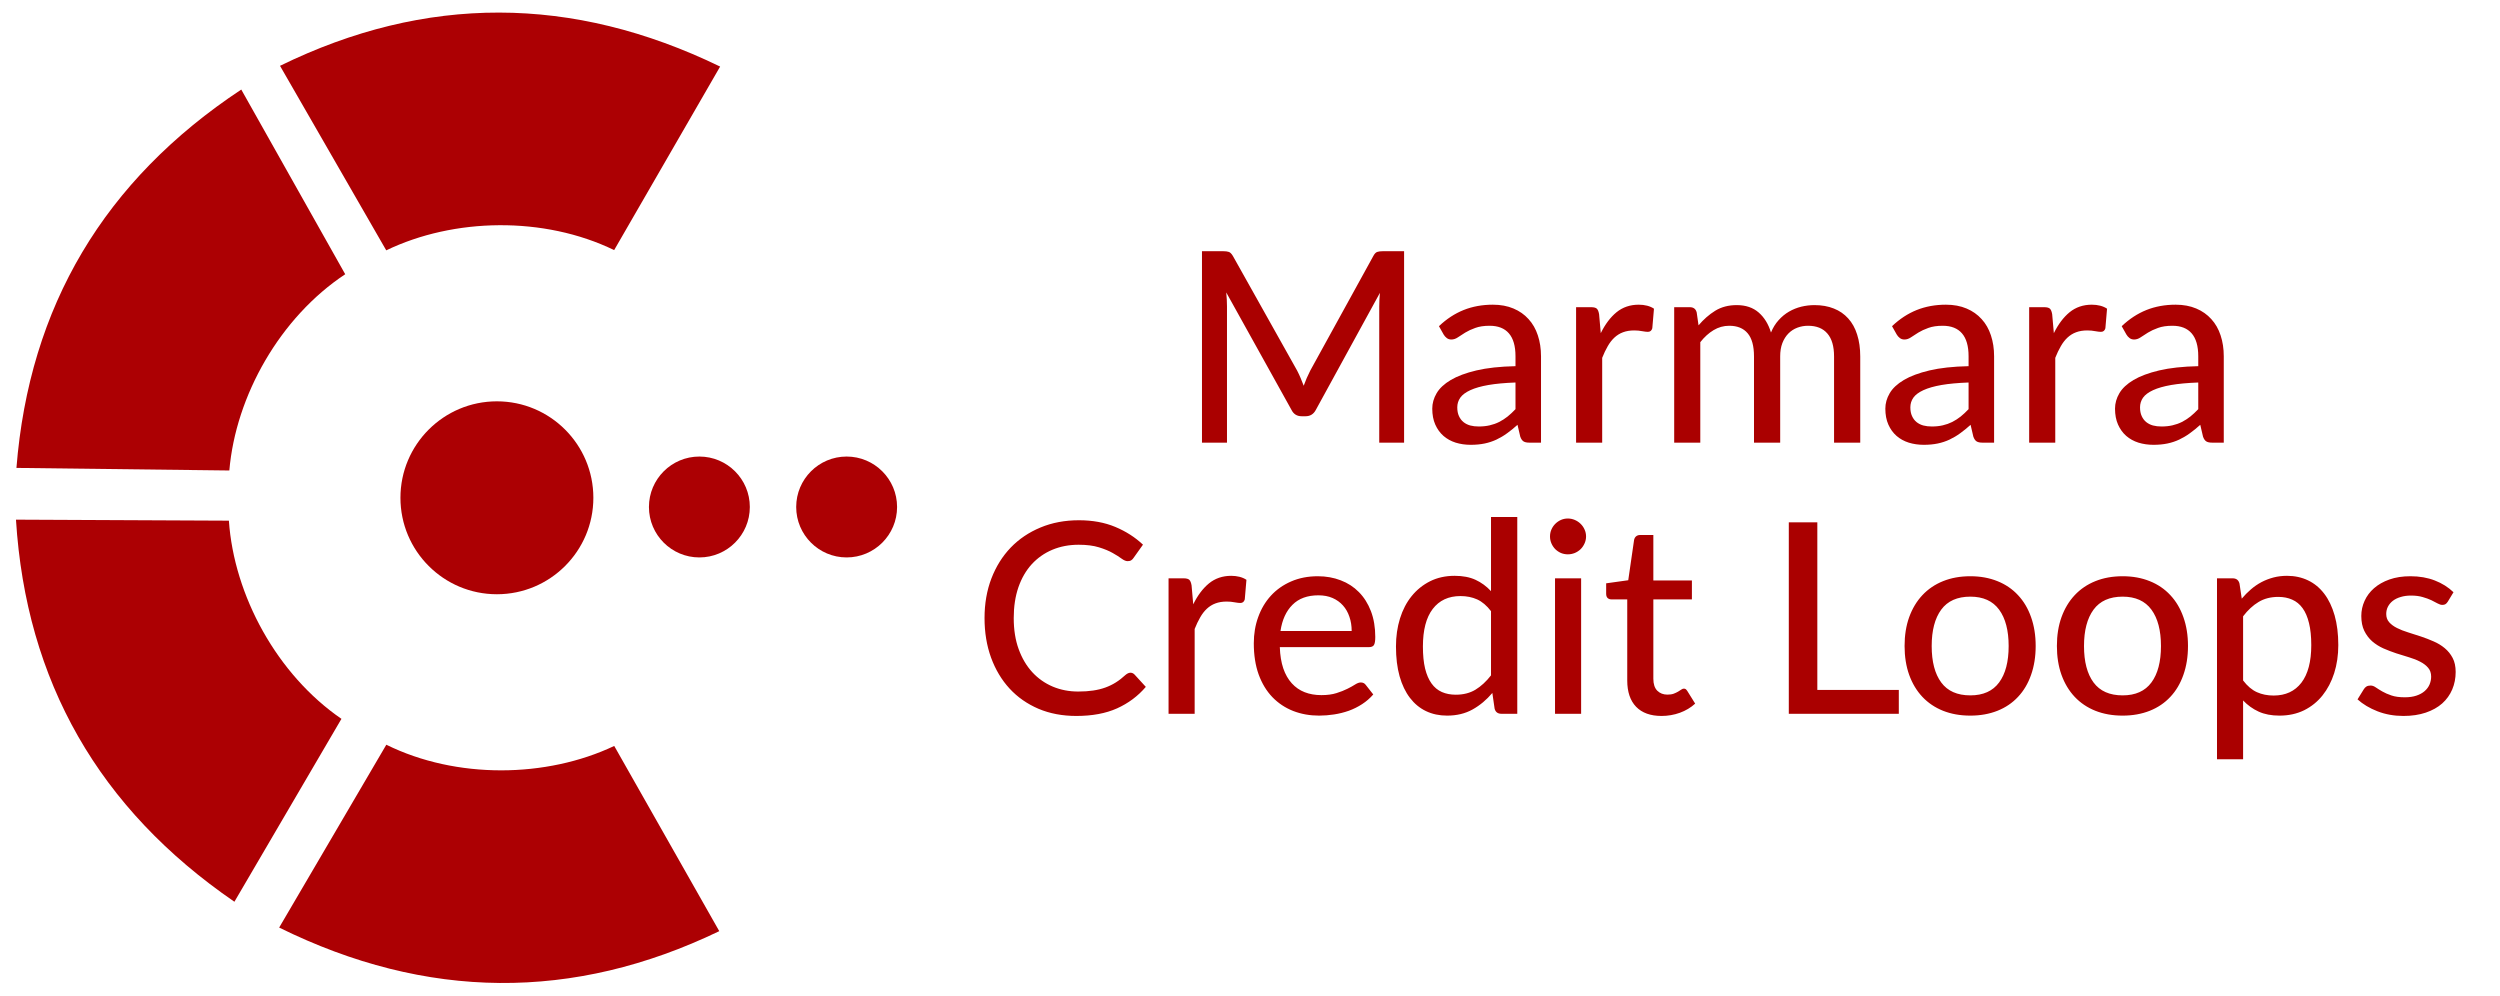
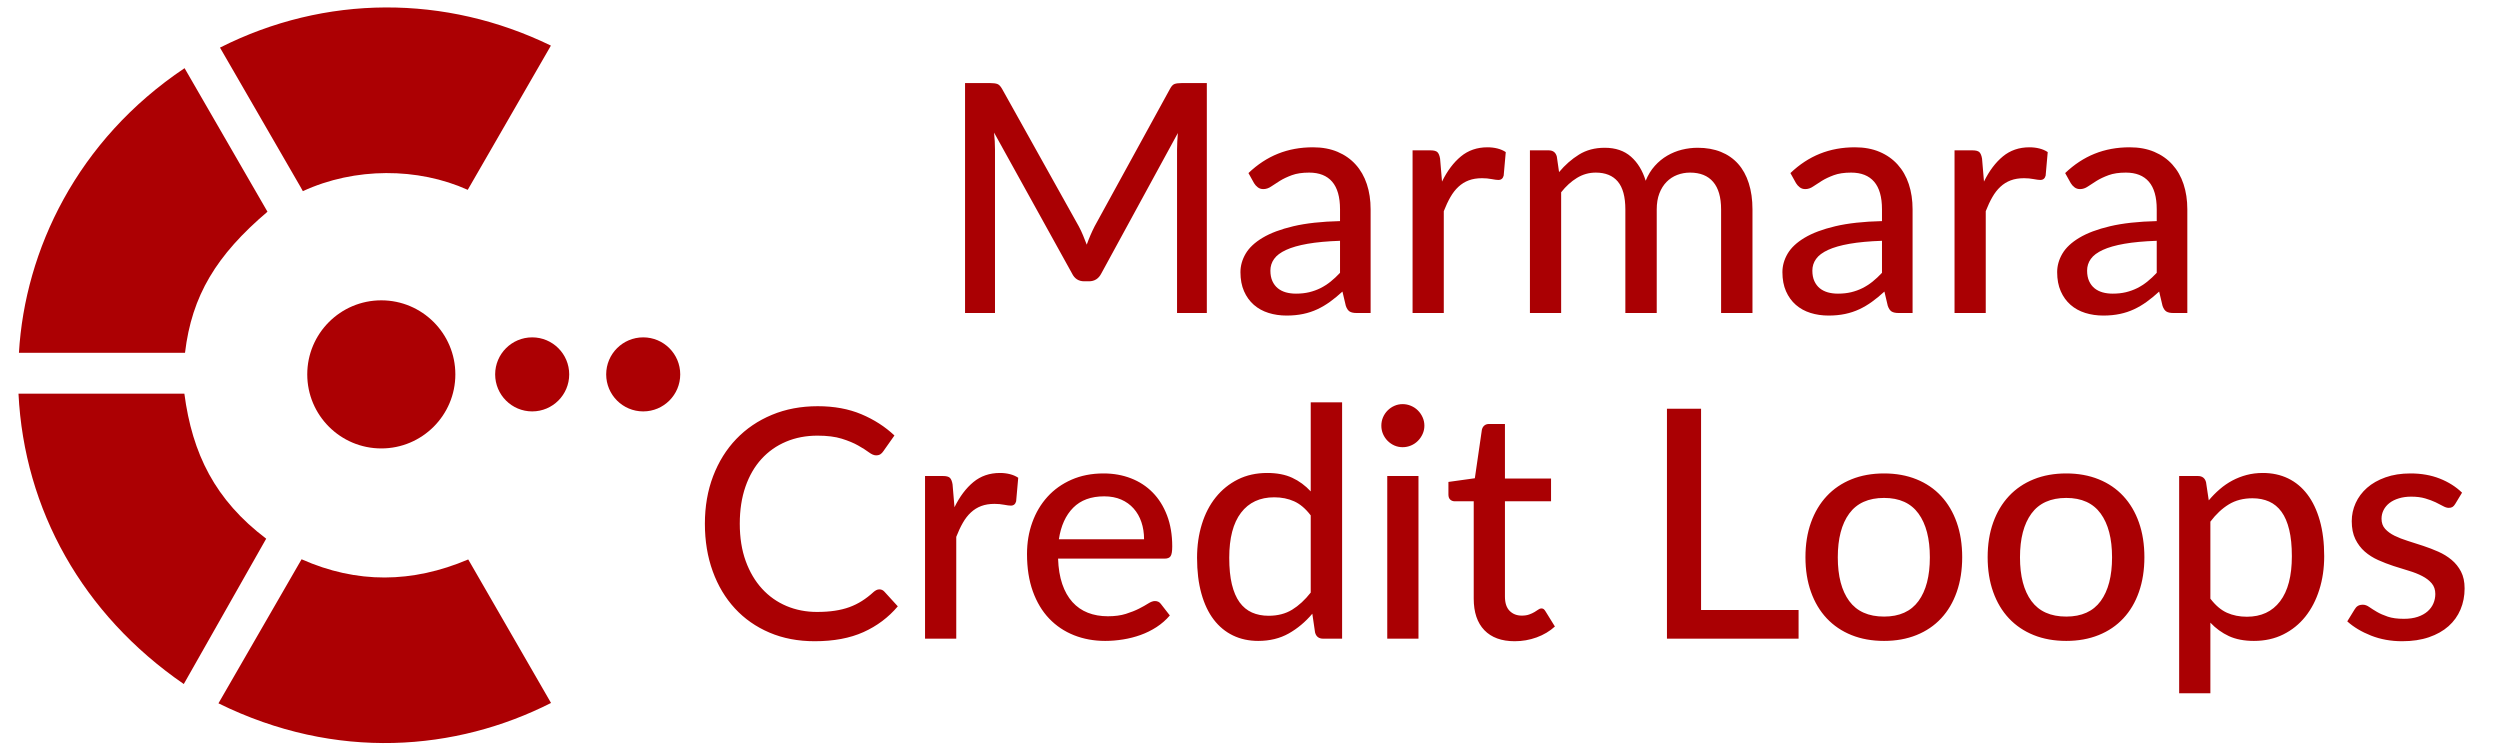
- <svg xmlns="http://www.w3.org/2000/svg" version="1.1" width="1130" height="450" viewBox="0 0 1130 450" xml:space="preserve">
+ <svg xmlns="http://www.w3.org/2000/svg" version="1.1" width="1499" height="450" viewBox="0 0 1499 450" xml:space="preserve">
  <defs>
</defs>
-   <g transform="matrix(0 0 0 0 292.89 32)" id="DBpKW5bp5wcz7_O2pteqB">
-     <path style="stroke: rgb(119,21,4); stroke-width: 0; stroke-dasharray: none; stroke-linecap: butt; stroke-dashoffset: 0; stroke-linejoin: miter; stroke-miterlimit: 4; fill: rgb(119,8,14); fill-rule: nonzero; opacity: 1;" vector-effect="non-scaling-stroke" transform=" translate(0, 0)" d="M 0 -0 C 0 -0 0 -0 0 0 C 0 0 0 0 0 0 C -0 0 -0 0 -0 0 C -0 -0 -0 -0 0 -0 z" stroke-linecap="round" />
-   </g>
-   <g transform="matrix(2.42 0 0 2.41 777.57 223.5)" style="" id="tXgRfQGZCb33uJEoUZldn">
-     <text xml:space="preserve" font-family="Lato" font-size="50" font-style="normal" font-weight="500" line-height="0.9" style="stroke: none; stroke-width: 1; stroke-dasharray: none; stroke-linecap: butt; stroke-dashoffset: 0; stroke-linejoin: miter; stroke-miterlimit: 4; fill: rgb(170,0,0); fill-rule: nonzero; opacity: 1; white-space: pre;">
-       <tspan x="-101.23" y="-9.72">Marmara</tspan>
-       <tspan x="-139.67" y="41.13">Credit Loops</tspan>
+   <g transform="matrix(1 0 0 1 950.36 225)" style="" id="tXgRfQGZCb33uJEoUZldn">
+     <text xml:space="preserve" font-family="Lato" font-size="192" font-style="normal" font-weight="500" line-height="0.9" style="stroke: none; stroke-width: 1; stroke-dasharray: none; stroke-linecap: butt; stroke-dashoffset: 0; stroke-linejoin: miter; stroke-miterlimit: 4; fill: rgb(170,0,3); fill-rule: nonzero; opacity: 1; white-space: pre;">
+       <tspan x="-388.7" y="-37.32">Marmara</tspan>
+       <tspan x="-536.35" y="157.95">Credit Loops</tspan>
    </text>
  </g>
-   <g transform="matrix(1.09 0 0 1.09 224.6 225)" id="uc5WeWIBOb47WZqrU9e2z">
-     <path style="stroke: rgb(204,248,117); stroke-width: 0; stroke-dasharray: none; stroke-linecap: butt; stroke-dashoffset: 0; stroke-linejoin: miter; stroke-miterlimit: 4; fill: rgb(172,0,3); fill-rule: nonzero; opacity: 1;" vector-effect="non-scaling-stroke" transform=" translate(0, 0)" d="M 0 -40 C 22.08 -40 40 -22.08 40 0 C 40 22.08 22.08 40 0 40 C -22.08 40 -40 22.08 -40 0 C -40 -22.08 -22.08 -40 0 -40 z" stroke-linecap="round" />
+   <g transform="matrix(1.11 0 0 1.11 228.63 224.48)" id="eS4UvnBMRjxNgo6nROX13">
+     <path style="stroke: rgb(204,248,117); stroke-width: 0; stroke-dasharray: none; stroke-linecap: butt; stroke-dashoffset: 0; stroke-linejoin: miter; stroke-miterlimit: 4; fill: rgb(172,0,3); fill-rule: nonzero; opacity: 1;" vector-effect="non-scaling-stroke" transform=" translate(-3.8, 0)" d="M 3.799 -40 C 25.879 -40 43.799 -22.08 43.799 0 C 43.799 22.08 25.879 40 3.799 40 C -18.281 40 -36.201 22.08 -36.201 0 C -36.201 -22.08 -18.281 -40 3.799 -40 Z" stroke-linecap="round" />
  </g>
-   <g transform="matrix(1.14 0 0 1.14 316.12 229.16)" id="-G-aot9h5asfVNGyOSPpp">
-     <path style="stroke: rgb(67,233,151); stroke-width: 0; stroke-dasharray: none; stroke-linecap: butt; stroke-dashoffset: 0; stroke-linejoin: miter; stroke-miterlimit: 4; fill: rgb(172,0,3); fill-rule: nonzero; opacity: 1;" vector-effect="non-scaling-stroke" transform=" translate(0, 0)" d="M 0 -20 C 11.04 -20 20 -11.04 20 0 C 20 11.04 11.04 20 0 20 C -11.04 20 -20 11.04 -20 0 C -20 -11.04 -11.04 -20 0 -20 z" stroke-linecap="round" />
+   <g transform="matrix(1.11 0 0 1.11 319.1 224.48)" id="8KaCAMIL5zGNNXpmhk7Og">
+     <path style="stroke: rgb(67,233,151); stroke-width: 0; stroke-dasharray: none; stroke-linecap: butt; stroke-dashoffset: 0; stroke-linejoin: miter; stroke-miterlimit: 4; fill: rgb(172,0,3); fill-rule: nonzero; opacity: 1;" vector-effect="non-scaling-stroke" transform=" translate(-85.34, 0)" d="M 85.337 -20 C 96.377 -20 105.337 -11.04 105.337 0 C 105.337 11.04 96.377 20 85.337 20 C 74.297 20 65.337 11.04 65.337 0 C 65.337 -11.04 74.297 -20 85.337 -20 Z" stroke-linecap="round" />
  </g>
-   <g transform="matrix(1.14 0 0 1.14 382.68 229.16)" id="chuIClG2XGPwALJILDQ4E">
-     <path style="stroke: rgb(67,233,151); stroke-width: 0; stroke-dasharray: none; stroke-linecap: butt; stroke-dashoffset: 0; stroke-linejoin: miter; stroke-miterlimit: 4; fill: rgb(172,0,3); fill-rule: nonzero; opacity: 1;" vector-effect="non-scaling-stroke" transform=" translate(0, 0)" d="M 0 -20 C 11.04 -20 20 -11.04 20 0 C 20 11.04 11.04 20 0 20 C -11.04 20 -20 11.04 -20 0 C -20 -11.04 -11.04 -20 0 -20 z" stroke-linecap="round" />
+   <g transform="matrix(1.11 0 0 1.11 170.74 225)" id="6UUlHjLESDU8w_n3R4a6I">
+     <path style="stroke: none; stroke-width: 1; stroke-dasharray: none; stroke-linecap: butt; stroke-dashoffset: 0; stroke-linejoin: miter; stroke-miterlimit: 4; fill: rgb(172,0,3); fill-rule: nonzero; opacity: 1;" vector-effect="non-scaling-stroke" transform=" translate(48.38, -0.47)" d="M -39.952 -101.4 L -83.368 -176.512 C -26.491 -205.234 38.396 -205.283 95.386 -177.597 L 50.461 -99.689 C 23.59 -111.8 -10.516 -111.949 -38.606 -98.973 M -105.535 -11.647 L -191.975 -11.647 C -188.717 -67.108 -160.578 -126.528 -102.501 -165.408 L -57.719 -87.864 C -85.318 -64.407 -98.606 -42.572 -102.263 -11.647 M -105.719 10.429 L -192.212 10.429 C -189.119 73.049 -157.645 129.598 -102.924 167.27 L -58.409 88.751 C -86.06 67.846 -98.347 42.836 -102.604 10.429 M 51.867 101.923 L 95.455 177.493 C 44.257 203.41 -20.433 209.113 -84.196 177.688 L -39.294 99.873 C -9.361 113.164 20.486 112.808 50.721 99.973" stroke-linecap="round" />
  </g>
-   <g transform="matrix(0.69 0 0 0.69 166.36 225)" id="IwOf47Rbp7ifDBsVsbLOO">
-     <path style="stroke: none; stroke-width: 1; stroke-dasharray: none; stroke-linecap: butt; stroke-dashoffset: 0; stroke-linejoin: miter; stroke-miterlimit: 4; fill: rgb(172,0,3); fill-rule: nonzero; opacity: 1;" vector-effect="non-scaling-stroke" transform=" translate(-901.48, -984.1)" d="M 913.394 822.008 L 843.808 701.132 C 939.148 654.469 1035.251 654.633 1132.115 701.622 L 1062.692 821.844 C 1016.649 799.509 957.684 800.661 913.394 822.008 M 810.611 966.218 L 671.146 964.529 C 679.555 858.715 728.65 776.097 818.426 716.677 L 886.52 837.657 C 843.846 865.902 814.802 917.231 810.611 966.218 M 810.317 999.086 L 670.842 998.426 C 677.47 1104.367 725.166 1187.8 813.93 1248.723 L 884.05 1128.907 C 841.858 1099.947 813.682 1048.136 810.317 999.086 M 1062.745 1146.664 L 1131.549 1267.987 C 1035.909 1314.033 939.809 1313.248 843.251 1265.634 L 913.449 1145.863 C 959.347 1168.495 1018.318 1167.724 1062.745 1146.664" stroke-linecap="round" />
+   <g transform="matrix(1.11 0 0 1.11 385.67 224.48)" id="GAnEEojHCjEwxvUct7yuq">
+     <path style="stroke: rgb(67,233,151); stroke-width: 0; stroke-dasharray: none; stroke-linecap: butt; stroke-dashoffset: 0; stroke-linejoin: miter; stroke-miterlimit: 4; fill: rgb(172,0,3); fill-rule: nonzero; opacity: 1;" vector-effect="non-scaling-stroke" transform=" translate(-145.34, 0)" d="M 145.337 -20 C 156.377 -20 165.337 -11.04 165.337 0 C 165.337 11.04 156.377 20 145.337 20 C 134.297 20 125.337 11.04 125.337 0 C 125.337 -11.04 134.297 -20 145.337 -20 Z" stroke-linecap="round" />
  </g>
</svg>
